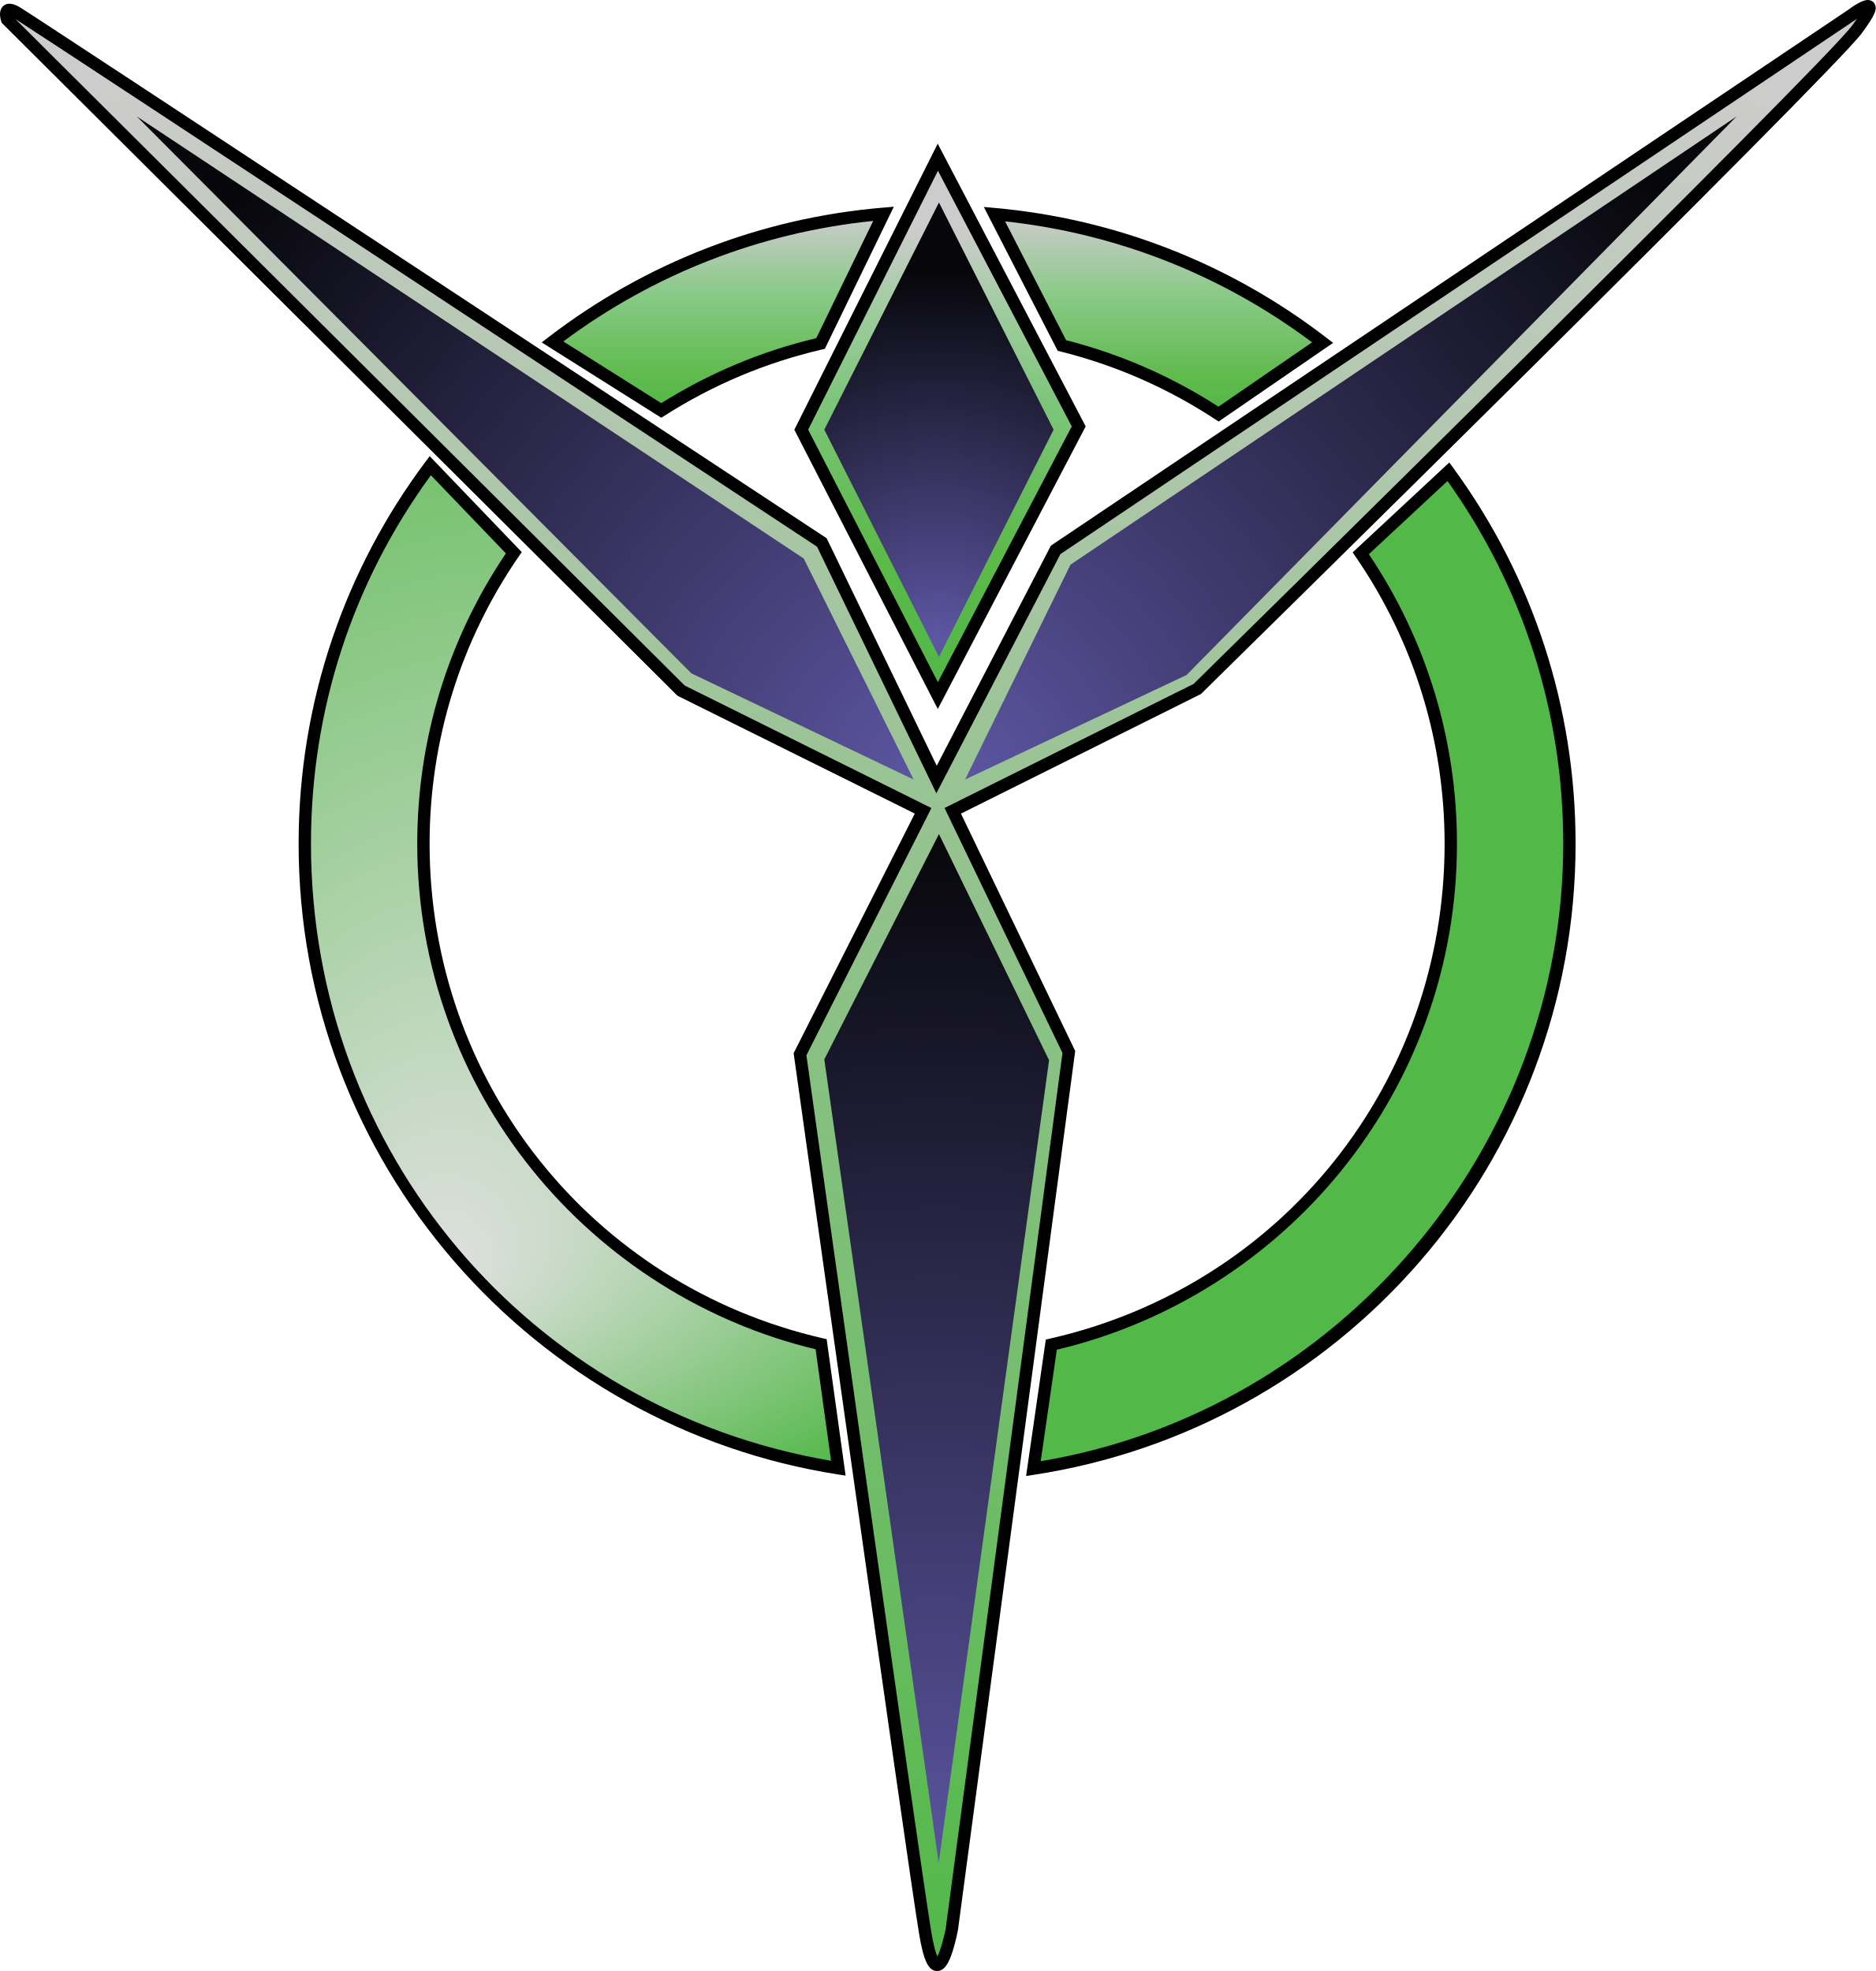
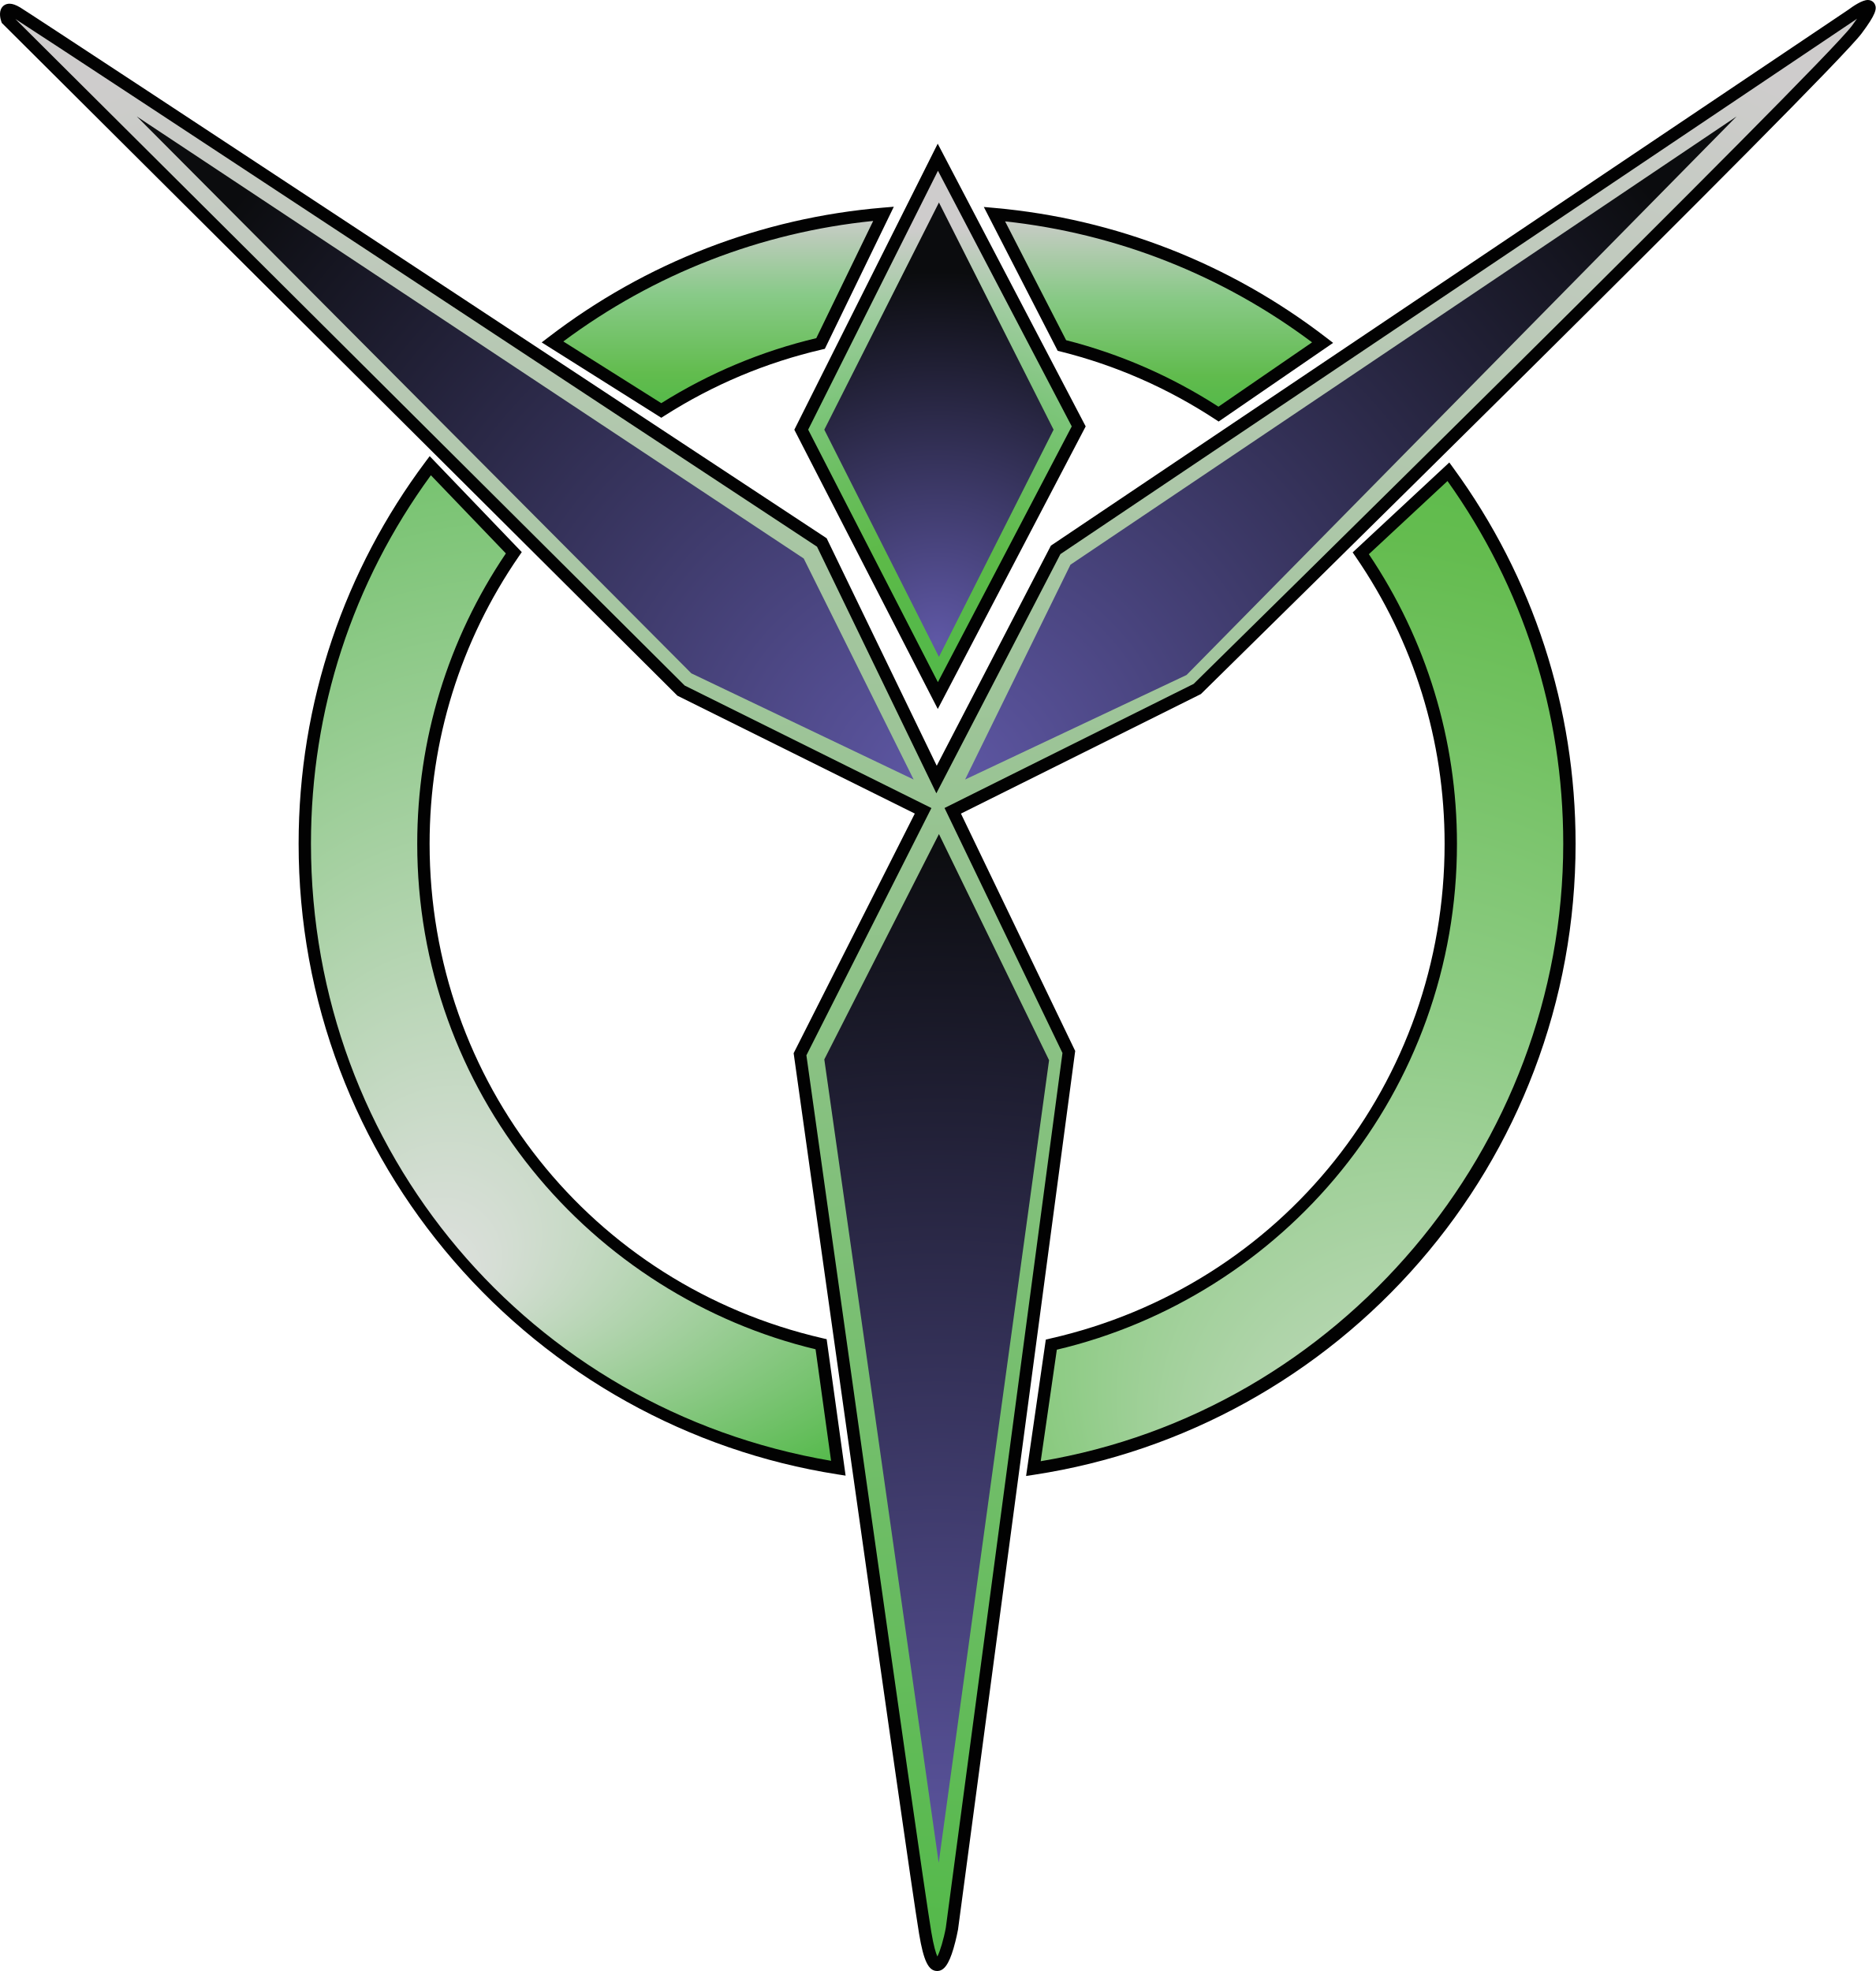
- <svg xmlns="http://www.w3.org/2000/svg" version="1.1" id="Layer_1" x="0px" y="0px" viewBox="0 0 243.439 255.86" enable-background="new 0 0 243.439 255.86" xml:space="preserve">
+ <svg xmlns="http://www.w3.org/2000/svg" version="1.1" id="Layer_1" x="0px" y="0px" viewBox="0 0 582.289 612" enable-background="new 0 0 582.289 612" xml:space="preserve">
+   <defs>
+     <radialGradient id="vs-SVGID_1_" cx="118.047" cy="-274.65" r="87.749" fx="100.268" fy="-333.265" gradientTransform="matrix(2.3919 0 0 -2.3919 -106.2105 -394.5471)" gradientUnits="userSpaceOnUse">
+       <stop offset="0" style="stop-color:#E1E1E1" />
+       <stop offset="1" style="stop-color:#53B949" />
+     </radialGradient>
+     <radialGradient id="vs-SVGID_2_" cx="213.143" cy="-294.676" r="91.058" fx="236.783" fy="-382.611" gradientTransform="matrix(2.3919 0 0 -2.3919 -106.2105 -394.5471)" gradientUnits="userSpaceOnUse">
+       <stop offset="0" style="stop-color:#E1E1E1" />
+       <stop offset="0.469" style="stop-color:#90CC87" />
+       <stop offset="0.829" style="stop-color:#64BC4F" />
+       <stop offset="1" style="stop-color:#53B949" />
+     </radialGradient>
+     <linearGradient id="vs-SVGID_3_" gradientUnits="userSpaceOnUse" x1="194.764" y1="-192.747" x2="194.764" y2="-218.708" gradientTransform="matrix(2.3919 0 0 -2.3919 -106.2105 -394.5471)">
+       <stop offset="0" style="stop-color:#CECCCC" />
+       <stop offset="0.419" style="stop-color:#88C986" />
+       <stop offset="0.813" style="stop-color:#60BB4D" />
+       <stop offset="1" style="stop-color:#53B949" />
+     </linearGradient>
+     <linearGradient id="vs-SVGID_4_" gradientUnits="userSpaceOnUse" x1="137.591" y1="-192.704" x2="137.591" y2="-218.235" gradientTransform="matrix(2.3919 0 0 -2.3919 -106.2105 -394.5471)">
+       <stop offset="0" style="stop-color:#CECCCC" />
+       <stop offset="0.412" style="stop-color:#88CA88" />
+       <stop offset="0.811" style="stop-color:#62BC4E" />
+       <stop offset="1" style="stop-color:#53B949" />
+     </linearGradient>
+     <radialGradient id="vs-SVGID_5_" cx="165.089" cy="-419.559" r="266.857" gradientTransform="matrix(2.3919 0 0 -2.3919 -106.2105 -394.5471)" gradientUnits="userSpaceOnUse">
+       <stop offset="0" style="stop-color:#53B949" />
+       <stop offset="1" style="stop-color:#CECCCC" />
+     </radialGradient>
+     <radialGradient id="vs-SVGID_6_" cx="166.022" cy="-254.111" r="59.642" gradientTransform="matrix(2.3919 0 0 -2.3919 -106.2105 -394.5471)" gradientUnits="userSpaceOnUse">
+       <stop offset="0" style="stop-color:#53B949" />
+       <stop offset="0.151" style="stop-color:#56B949" />
+       <stop offset="0.314" style="stop-color:#5DBA48" />
+       <stop offset="0.483" style="stop-color:#69BE5D" />
+       <stop offset="0.656" style="stop-color:#7DC57A" />
+       <stop offset="0.83" style="stop-color:#9FCC9F" />
+       <stop offset="1" style="stop-color:#CECCCC" />
+     </radialGradient>
+     <radialGradient id="vs-SVGID_7_" cx="166.711" cy="-267.32" r="119.293" gradientTransform="matrix(2.3919 0 0 -2.3919 -106.2105 -394.5471)" gradientUnits="userSpaceOnUse">
+       <stop offset="0" style="stop-color:#5F58A6" />
+       <stop offset="1" style="stop-color:#0B0C0E" />
+     </radialGradient>
+     <radialGradient id="vs-SVGID_8_" cx="166.711" cy="-267.32" r="120.213" gradientTransform="matrix(2.3919 0 0 -2.3919 -106.2105 -394.5471)" gradientUnits="userSpaceOnUse">
+       <stop offset="0" style="stop-color:#5F58A6" />
+       <stop offset="1" style="stop-color:#0B0C0E" />
+     </radialGradient>
+     <radialGradient id="vs-SVGID_9_" cx="166.022" cy="-413.272" r="139.766" gradientTransform="matrix(2.3919 0 0 -2.3919 -106.2105 -394.5471)" gradientUnits="userSpaceOnUse">
+       <stop offset="0" style="stop-color:#5F58A6" />
+       <stop offset="1" style="stop-color:#0B0C0E" />
+     </radialGradient>
+     <radialGradient id="vs-SVGID_10_" cx="166.07" cy="-248.407" r="48.221" gradientTransform="matrix(2.3919 0 0 -2.3919 -106.2105 -394.5471)" gradientUnits="userSpaceOnUse">
+       <stop offset="0" style="stop-color:#5F58A6" />
+       <stop offset="1" style="stop-color:#0B0C0E" />
+     </radialGradient>
+   </defs>
  <g>
-     <radialGradient id="vs-SVGID_1_" cx="352.647" cy="-277.646" r="87.749" fx="334.868" fy="-336.261" gradientTransform="matrix(1 0 0 -1 -279 -167.937)" gradientUnits="userSpaceOnUse">
-       <stop offset="0" style="stop-color:#E1E1E1" />
-       <stop offset="1" style="stop-color:#52B848" />
-     </radialGradient>
-     <path fill="url(#vs-SVGID_1_)" d="M106.567,174.497c-29.569-6.825-51.614-33.319-51.614-64.962c0-14.028,4.332-27.044,11.732-37.782   L55.841,60.451c-10.228,13.687-16.284,30.674-16.284,49.075c0,40.963,30.012,74.916,69.247,81.069L106.567,174.497z" />
-     <path fill="#010101" d="M109.747,191.555l-1.067-0.167c-19.296-3.026-36.989-12.881-49.819-27.75   c-6.355-7.365-11.318-15.69-14.751-24.745c-3.553-9.373-5.354-19.253-5.354-29.367c0-9.092,1.463-18.029,4.349-26.562   c2.79-8.251,6.86-15.987,12.095-22.993l0.566-0.757l11.951,12.455l-0.371,0.538c-7.583,11.004-11.591,23.912-11.591,37.328   c0,30.859,20.969,57.251,50.993,64.181l0.538,0.124L109.747,191.555z M55.921,61.692C45.736,75.65,40.359,92.168,40.359,109.526   c0,39.923,28.322,73.439,67.502,80.103l-2.012-14.478c-14.402-3.452-27.454-11.72-36.801-23.326   c-4.725-5.867-8.407-12.421-10.942-19.479c-2.624-7.304-3.954-14.979-3.954-22.811c0-13.523,3.976-26.543,11.505-37.697   L55.921,61.692z" />
+     <path fill="url(#vs-SVGID_1_)" d="M254.9,417.386c-70.727-16.325-123.457-79.697-123.457-155.385   c0-33.554,10.362-64.687,28.062-90.372l-25.936-27.031c-24.465,32.738-38.95,73.37-38.95,117.384   c0,97.981,71.787,179.194,165.634,193.912L254.9,417.386z" />
+     <path fill="#020202" d="M262.507,458.187l-2.552-0.399c-46.155-7.238-88.475-30.81-119.164-66.376   c-15.201-17.617-27.072-37.529-35.283-59.188c-8.499-22.42-12.806-46.052-12.806-70.244c0-21.747,3.499-43.124,10.403-63.535   c6.673-19.736,16.409-38.24,28.93-54.998l1.354-1.811l28.586,29.792l-0.887,1.287c-18.138,26.321-27.725,57.196-27.725,89.286   c0,73.813,50.156,136.941,121.972,153.517l1.287,0.297L262.507,458.187z M133.76,147.566   c-24.364,33.387-37.226,72.894-37.226,114.416c0,95.493,67.744,175.661,161.46,191.601l-4.813-34.63   c-34.449-8.257-65.668-28.033-88.026-55.794c-11.302-14.033-20.109-29.71-26.173-46.592c-6.276-17.471-9.458-35.829-9.458-54.562   c0-32.346,9.51-63.489,27.519-90.169L133.76,147.566z" />
  </g>
  <g>
-     <radialGradient id="vs-SVGID_2_" cx="447.742" cy="-297.671" r="91.058" fx="471.382" fy="-385.607" gradientTransform="matrix(1 0 0 -1 -279 -167.937)" gradientUnits="userSpaceOnUse">
-       <stop offset="0" style="stop-color:#E1E1E1" />
-       <stop offset="0.469" style="stop-color:#8FCB87" />
-       <stop offset="0.829" style="stop-color:#62BC4D" />
-       <stop offset="1" style="stop-color:#52B848" />
-     </radialGradient>
-     <path fill="url(#vs-SVGID_2_)" d="M134.119,190.645c39.391-6.019,69.567-40.045,69.567-81.119c0-18.05-5.827-34.739-15.704-48.288   l-11.374,10.587c7.37,10.725,11.682,23.714,11.682,37.71c0,31.725-22.159,58.274-51.844,65.014L134.119,190.645z" />
-     <path fill="#010101" d="M133.171,191.6l2.56-17.711l0.537-0.122c30.158-6.848,51.22-33.261,51.22-64.233   c0-13.385-3.991-26.268-11.542-37.256l-0.391-0.57l12.542-11.674l0.532,0.73c10.374,14.232,15.858,31.093,15.858,48.761   c0,10.141-1.811,20.047-5.383,29.441c-3.45,9.076-8.438,17.416-14.825,24.789c-12.899,14.891-30.67,24.722-50.04,27.681   L133.171,191.6z M137.161,175.206l-2.092,14.475c38.739-6.458,67.816-40.725,67.816-80.156c0-17.023-5.191-33.283-15.022-47.083   l-10.206,9.5c7.483,11.13,11.435,24.113,11.435,37.592c0,7.852-1.337,15.545-3.974,22.866c-2.548,7.074-6.247,13.64-10.995,19.514   C164.728,163.54,151.619,171.796,137.161,175.206z" />
+     <path fill="url(#vs-SVGID_2_)" d="M320.805,456.011c94.221-14.397,166.4-95.785,166.4-194.031c0-43.174-13.938-83.093-37.563-115.502   l-27.206,25.323c17.629,25.653,27.943,56.722,27.943,90.2c0,75.884-53.003,139.388-124.007,155.509L320.805,456.011z" />
+     <path fill="#020202" d="M318.537,458.297l6.123-42.364l1.284-0.292C398.08,399.261,448.459,336.083,448.459,262   c0-32.016-9.546-62.831-27.608-89.114l-0.935-1.363l30-27.923l1.273,1.746c24.814,34.042,37.931,74.372,37.931,116.633   c0,24.257-4.332,47.951-12.876,70.421c-8.252,21.709-20.183,41.658-35.46,59.294c-30.854,35.618-73.361,59.133-119.692,66.211   L318.537,458.297z M328.08,419.084l-5.004,34.623c92.661-15.447,162.211-97.411,162.211-191.728   c0-40.718-12.417-79.611-35.932-112.619l-24.412,22.723c17.899,26.622,27.352,57.677,27.352,89.918   c0,18.781-3.198,37.183-9.506,54.694c-6.095,16.921-14.942,32.626-26.299,46.676C394.017,391.177,362.661,410.925,328.08,419.084z" />
  </g>
  <g>
-     <linearGradient id="vs-SVGID_3_" gradientUnits="userSpaceOnUse" x1="429.358" y1="-195.731" x2="429.358" y2="-221.692" gradientTransform="matrix(1 0 0 -1 -279 -167.937)">
-       <stop offset="0" style="stop-color:#CDCCCC" />
-       <stop offset="0.419" style="stop-color:#88C986" />
-       <stop offset="0.813" style="stop-color:#5FBB4C" />
-       <stop offset="1" style="stop-color:#52B848" />
-     </linearGradient>
-     <path fill="url(#vs-SVGID_3_)" d="M137.818,44.847c7.333,1.83,14.186,4.875,20.332,8.908l13.505-9.282   c-12.005-9.247-26.642-15.245-42.594-16.679L137.818,44.847z" />
-     <path fill="#010101" d="M158.16,54.72l-0.45-0.295c-6.18-4.055-12.938-7.016-20.086-8.8l-0.353-0.088l-9.587-18.671l1.449,0.13   c15.661,1.407,30.534,7.231,43.011,16.842l0.872,0.672L158.16,54.72z M138.365,44.159c7.019,1.792,13.667,4.695,19.772,8.632   l12.15-8.351c-11.661-8.734-25.385-14.142-39.841-15.704L138.365,44.159z" />
+     <path fill="url(#vs-SVGID_3_)" d="M329.65,107.274c17.54,4.377,33.932,11.661,48.633,21.307l32.303-22.202   c-28.715-22.118-63.726-36.465-101.882-39.895L329.65,107.274z" />
+     <path fill="#020202" d="M378.309,130.889l-1.076-0.706c-14.782-9.699-30.947-16.782-48.044-21.049l-0.844-0.21l-22.931-44.66   l3.466,0.311c37.46,3.365,73.035,17.296,102.879,40.285l2.086,1.607L378.309,130.889z M330.961,105.628   c16.789,4.286,32.691,11.23,47.293,20.647l29.062-19.975c-27.892-20.891-60.719-33.827-95.297-37.563L330.961,105.628z" />
  </g>
  <g>
-     <linearGradient id="vs-SVGID_4_" gradientUnits="userSpaceOnUse" x1="372.186" y1="-195.689" x2="372.186" y2="-221.22" gradientTransform="matrix(1 0 0 -1 -279 -167.937)">
-       <stop offset="0" style="stop-color:#CDCCCC" />
-       <stop offset="0.412" style="stop-color:#88C987" />
-       <stop offset="0.811" style="stop-color:#60BB4D" />
-       <stop offset="1" style="stop-color:#52B848" />
-     </linearGradient>
-     <path fill="url(#vs-SVGID_4_)" d="M114.669,27.752c-16.09,1.35-30.86,7.342-42.966,16.632l14.12,8.899   c6.258-3.991,13.226-6.966,20.673-8.693L114.669,27.752z" />
-     <path fill="#010101" d="M85.826,54.232l-15.523-9.783l0.913-0.7c12.59-9.663,27.593-15.47,43.386-16.795l1.403-0.118l-8.954,18.448   l-0.373,0.086c-7.254,1.683-14.126,4.572-20.423,8.588L85.826,54.232z M73.112,44.324l12.711,8.011   c6.225-3.905,12.99-6.742,20.119-8.439l7.385-15.216C98.74,30.161,84.887,35.548,73.112,44.324z" />
+     <path fill="url(#vs-SVGID_4_)" d="M274.28,66.381c-38.486,3.229-73.815,17.562-102.772,39.783l33.774,21.286   c14.969-9.546,31.636-16.662,49.448-20.793L274.28,66.381z" />
+     <path fill="#020202" d="M205.29,129.72l-37.13-23.4l2.184-1.674c30.114-23.113,66-37.003,103.775-40.173l3.356-0.282   l-21.417,44.126l-0.892,0.206c-17.351,4.026-33.788,10.936-48.85,20.542L205.29,129.72z M174.879,106.023l30.404,19.162   c14.89-9.34,31.071-16.126,48.123-20.186l17.664-36.396C236.181,72.144,203.043,85.031,174.879,106.023z" />
  </g>
  <g>
-     <radialGradient id="vs-SVGID_5_" cx="399.688" cy="-422.555" r="266.857" gradientTransform="matrix(1 0 0 -1 -279 -167.937)" gradientUnits="userSpaceOnUse">
-       <stop offset="0" style="stop-color:#52B848" />
-       <stop offset="1" style="stop-color:#CDCCCC" />
-     </radialGradient>
-     <path fill="url(#vs-SVGID_5_)" d="M119.805,105.252L88.39,89.651L0.929,2.538c0,0-0.721-2.084,1.282-0.882   s104.451,68.761,104.451,68.761l14.888,30.774l15.459-29.812L240.337,1.923c0,0,4.702-3.526,0.641,1.923   c-4.061,5.45-85.591,85.591-85.591,85.591l-31.736,15.815l15.067,31.308l-15.174,113.8c0,0-1.87,10.204-3.473,0.534   c-1.603-9.67-16.242-114.041-16.242-114.041L119.805,105.252z" />
-     <path fill="#010101" d="M121.63,255.86c-1.128,0-1.764-1.31-2.348-4.834c-1.586-9.569-16.099-113.017-16.245-114.06l-0.035-0.249   l15.724-31.106l-30.809-15.3l-0.092-0.092L0.233,2.975L0.172,2.8C0.052,2.452-0.182,1.577,0.25,0.971   c0.225-0.316,0.576-0.49,0.987-0.49c0.392,0,0.832,0.155,1.387,0.488c1.995,1.197,100.296,66.02,104.479,68.779l0.184,0.122   l14.287,29.533l14.817-28.574l0.17-0.114L239.873,1.27c0.642-0.48,1.809-1.27,2.536-1.27c0.402,0,0.743,0.202,0.913,0.54   c0.299,0.595,0.118,1.344-1.701,3.785c-4.051,5.437-82.341,82.409-85.672,85.683l-0.091,0.089l-0.114,0.057l-31.028,15.462   l14.828,30.812l-0.032,0.238l-15.176,113.82l-0.004,0.019c-0.009,0.05-0.227,1.23-0.582,2.431   C123.146,254.986,122.512,255.86,121.63,255.86z M104.659,136.992c0.8,5.702,14.659,104.451,16.204,113.772   c0.314,1.895,0.606,2.795,0.793,3.215c0.356-0.691,0.822-2.246,1.098-3.744l15.139-113.543l-15.305-31.805l32.33-16.11   c3.14-3.088,81.501-80.151,85.419-85.409c0.274-0.368,0.498-0.681,0.68-0.948c-0.067,0.048-0.133,0.096-0.198,0.145l-0.034,0.024   L137.626,71.93l-16.101,31.051l-15.488-32.015C101.214,67.784,7.143,5.753,1.99,2.463l86.873,86.528l32.021,15.902L104.659,136.992   z" />
+     <path fill="url(#vs-SVGID_5_)" d="M286.564,251.756l-75.143-37.314L2.224,6.071c0,0-1.725-4.985,3.066-2.11   c4.791,2.875,249.84,164.472,249.84,164.472l35.611,73.609l36.975-71.308L574.871,4.603c0,0,11.247-8.434,1.533,4.6   c-9.714,13.036-204.728,204.728-204.728,204.728l-75.91,37.828l36.039,74.887L295.51,598.847c0,0-4.473,24.407-8.307,1.277   s-38.85-272.778-38.85-272.778L286.564,251.756z" />
+     <path fill="#020202" d="M290.933,612c-2.698,0-4.219-3.133-5.616-11.563c-3.794-22.888-38.508-270.329-38.857-272.824l-0.084-0.596   l37.611-74.403l-73.693-36.597l-0.22-0.22L0.556,7.116L0.41,6.697C0.123,5.865-0.434,3.774,0.597,2.325   c0.538-0.756,1.378-1.172,2.361-1.172c0.938,0,1.99,0.371,3.318,1.167c4.772,2.863,239.901,157.915,249.907,164.515l0.44,0.292   l34.174,70.641l35.441-68.347l0.407-0.273L573.761,3.038C575.297,1.89,578.088,0,579.827,0c0.962,0,1.777,0.483,2.184,1.292   c0.715,1.423,0.282,3.215-4.069,9.053c-9.69,13.005-196.954,197.117-204.922,204.948l-0.218,0.213l-0.273,0.136l-74.217,36.984   l35.468,73.7l-0.077,0.569l-36.3,272.25l-0.01,0.045c-0.022,0.12-0.543,2.942-1.392,5.815C294.556,609.91,293.04,612,290.933,612z    M250.337,327.676c1.914,13.639,35.063,249.84,38.759,272.135c0.751,4.533,1.45,6.685,1.897,7.69   c0.852-1.653,1.966-5.372,2.626-8.955l36.211-271.587l-36.609-76.075l77.331-38.534c7.511-7.387,194.945-191.717,204.317-204.293   c0.655-0.88,1.191-1.629,1.627-2.268c-0.16,0.115-0.318,0.23-0.474,0.347l-0.082,0.057L329.192,172.052l-38.512,74.272   l-37.046-76.578C242.097,162.138,17.088,13.761,4.763,5.894l207.791,206.969l76.592,38.037L250.337,327.676z" />
  </g>
  <g>
-     <radialGradient id="vs-SVGID_6_" cx="400.622" cy="-257.107" r="59.642" gradientTransform="matrix(1 0 0 -1 -279 -167.937)" gradientUnits="userSpaceOnUse">
-       <stop offset="0" style="stop-color:#52B848" />
-       <stop offset="0.151" style="stop-color:#55B948" />
-       <stop offset="0.314" style="stop-color:#5CBA48" />
-       <stop offset="0.483" style="stop-color:#68BE5C" />
-       <stop offset="0.656" style="stop-color:#7CC579" />
-       <stop offset="0.83" style="stop-color:#9FCC9F" />
-       <stop offset="1" style="stop-color:#CDCCCC" />
-     </radialGradient>
-     <polygon fill="url(#vs-SVGID_6_)" points="121.717,90.292 103.991,55.778 121.717,20.409 140.001,55.351  " />
-     <path fill="#010101" d="M121.71,92.034l-18.618-36.251l18.609-37.131l19.204,36.699l-0.195,0.372L121.71,92.034z M104.889,55.774   l16.834,32.777l17.373-33.2l-17.364-33.184L104.889,55.774z" />
+     <polygon fill="url(#vs-SVGID_6_)" points="291.137,215.975 248.739,133.42 291.137,48.82 334.872,132.396  " />
+     <path fill="#020202" d="M291.123,220.14l-44.533-86.71l44.511-88.815l45.935,87.782l-0.466,0.89L291.123,220.14z M250.889,133.408   l40.266,78.4l41.555-79.412l-41.534-79.374L250.889,133.408z" />
  </g>
-   <radialGradient id="vs-SVGID_7_" cx="401.31" cy="-270.316" r="119.293" gradientTransform="matrix(1 0 0 -1 -279 -167.937)" gradientUnits="userSpaceOnUse">
-     <stop offset="0" style="stop-color:#5E57A5" />
-     <stop offset="1" style="stop-color:#07070B" />
-   </radialGradient>
-   <polygon fill="url(#vs-SVGID_7_)" points="118.576,101.191 89.726,87.407 17.759,15.12 104.311,72.501 " />
-   <radialGradient id="vs-SVGID_8_" cx="401.31" cy="-270.316" r="120.213" gradientTransform="matrix(1 0 0 -1 -279 -167.937)" gradientUnits="userSpaceOnUse">
-     <stop offset="0" style="stop-color:#5E57A5" />
-     <stop offset="1" style="stop-color:#07070B" />
-   </radialGradient>
-   <polygon fill="url(#vs-SVGID_8_)" points="125.255,101.191 138.932,73.302 225.378,15.12 153.999,87.621 " />
-   <radialGradient id="vs-SVGID_9_" cx="400.622" cy="-416.267" r="139.766" gradientTransform="matrix(1 0 0 -1 -279 -167.937)" gradientUnits="userSpaceOnUse">
-     <stop offset="0" style="stop-color:#5E57A5" />
-     <stop offset="1" style="stop-color:#07070B" />
-   </radialGradient>
-   <polygon fill="url(#vs-SVGID_9_)" points="121.862,108.271 136.154,137.629 121.83,241.812 106.983,137.522 " />
-   <radialGradient id="vs-SVGID_10_" cx="400.669" cy="-251.403" r="48.221" gradientTransform="matrix(1 0 0 -1 -279 -167.937)" gradientUnits="userSpaceOnUse">
-     <stop offset="0" style="stop-color:#5E57A5" />
-     <stop offset="1" style="stop-color:#07070B" />
-   </radialGradient>
-   <polygon fill="url(#vs-SVGID_10_)" points="121.862,85.27 106.983,55.778 121.862,26.286 136.742,55.778 " />
+   <polygon fill="url(#vs-SVGID_7_)" points="283.629,242.045 214.618,209.075 42.478,36.167 249.507,173.418 " />
+   <polygon fill="url(#vs-SVGID_8_)" points="299.601,242.045 332.315,175.336 539.088,36.167 368.354,209.584 " />
+   <polygon fill="url(#vs-SVGID_9_)" points="291.485,258.977 325.671,329.2 291.408,578.401 255.895,328.946 " />
+   <polygon fill="url(#vs-SVGID_10_)" points="291.485,203.963 255.895,133.42 291.485,62.877 327.076,133.42 " />
</svg>
